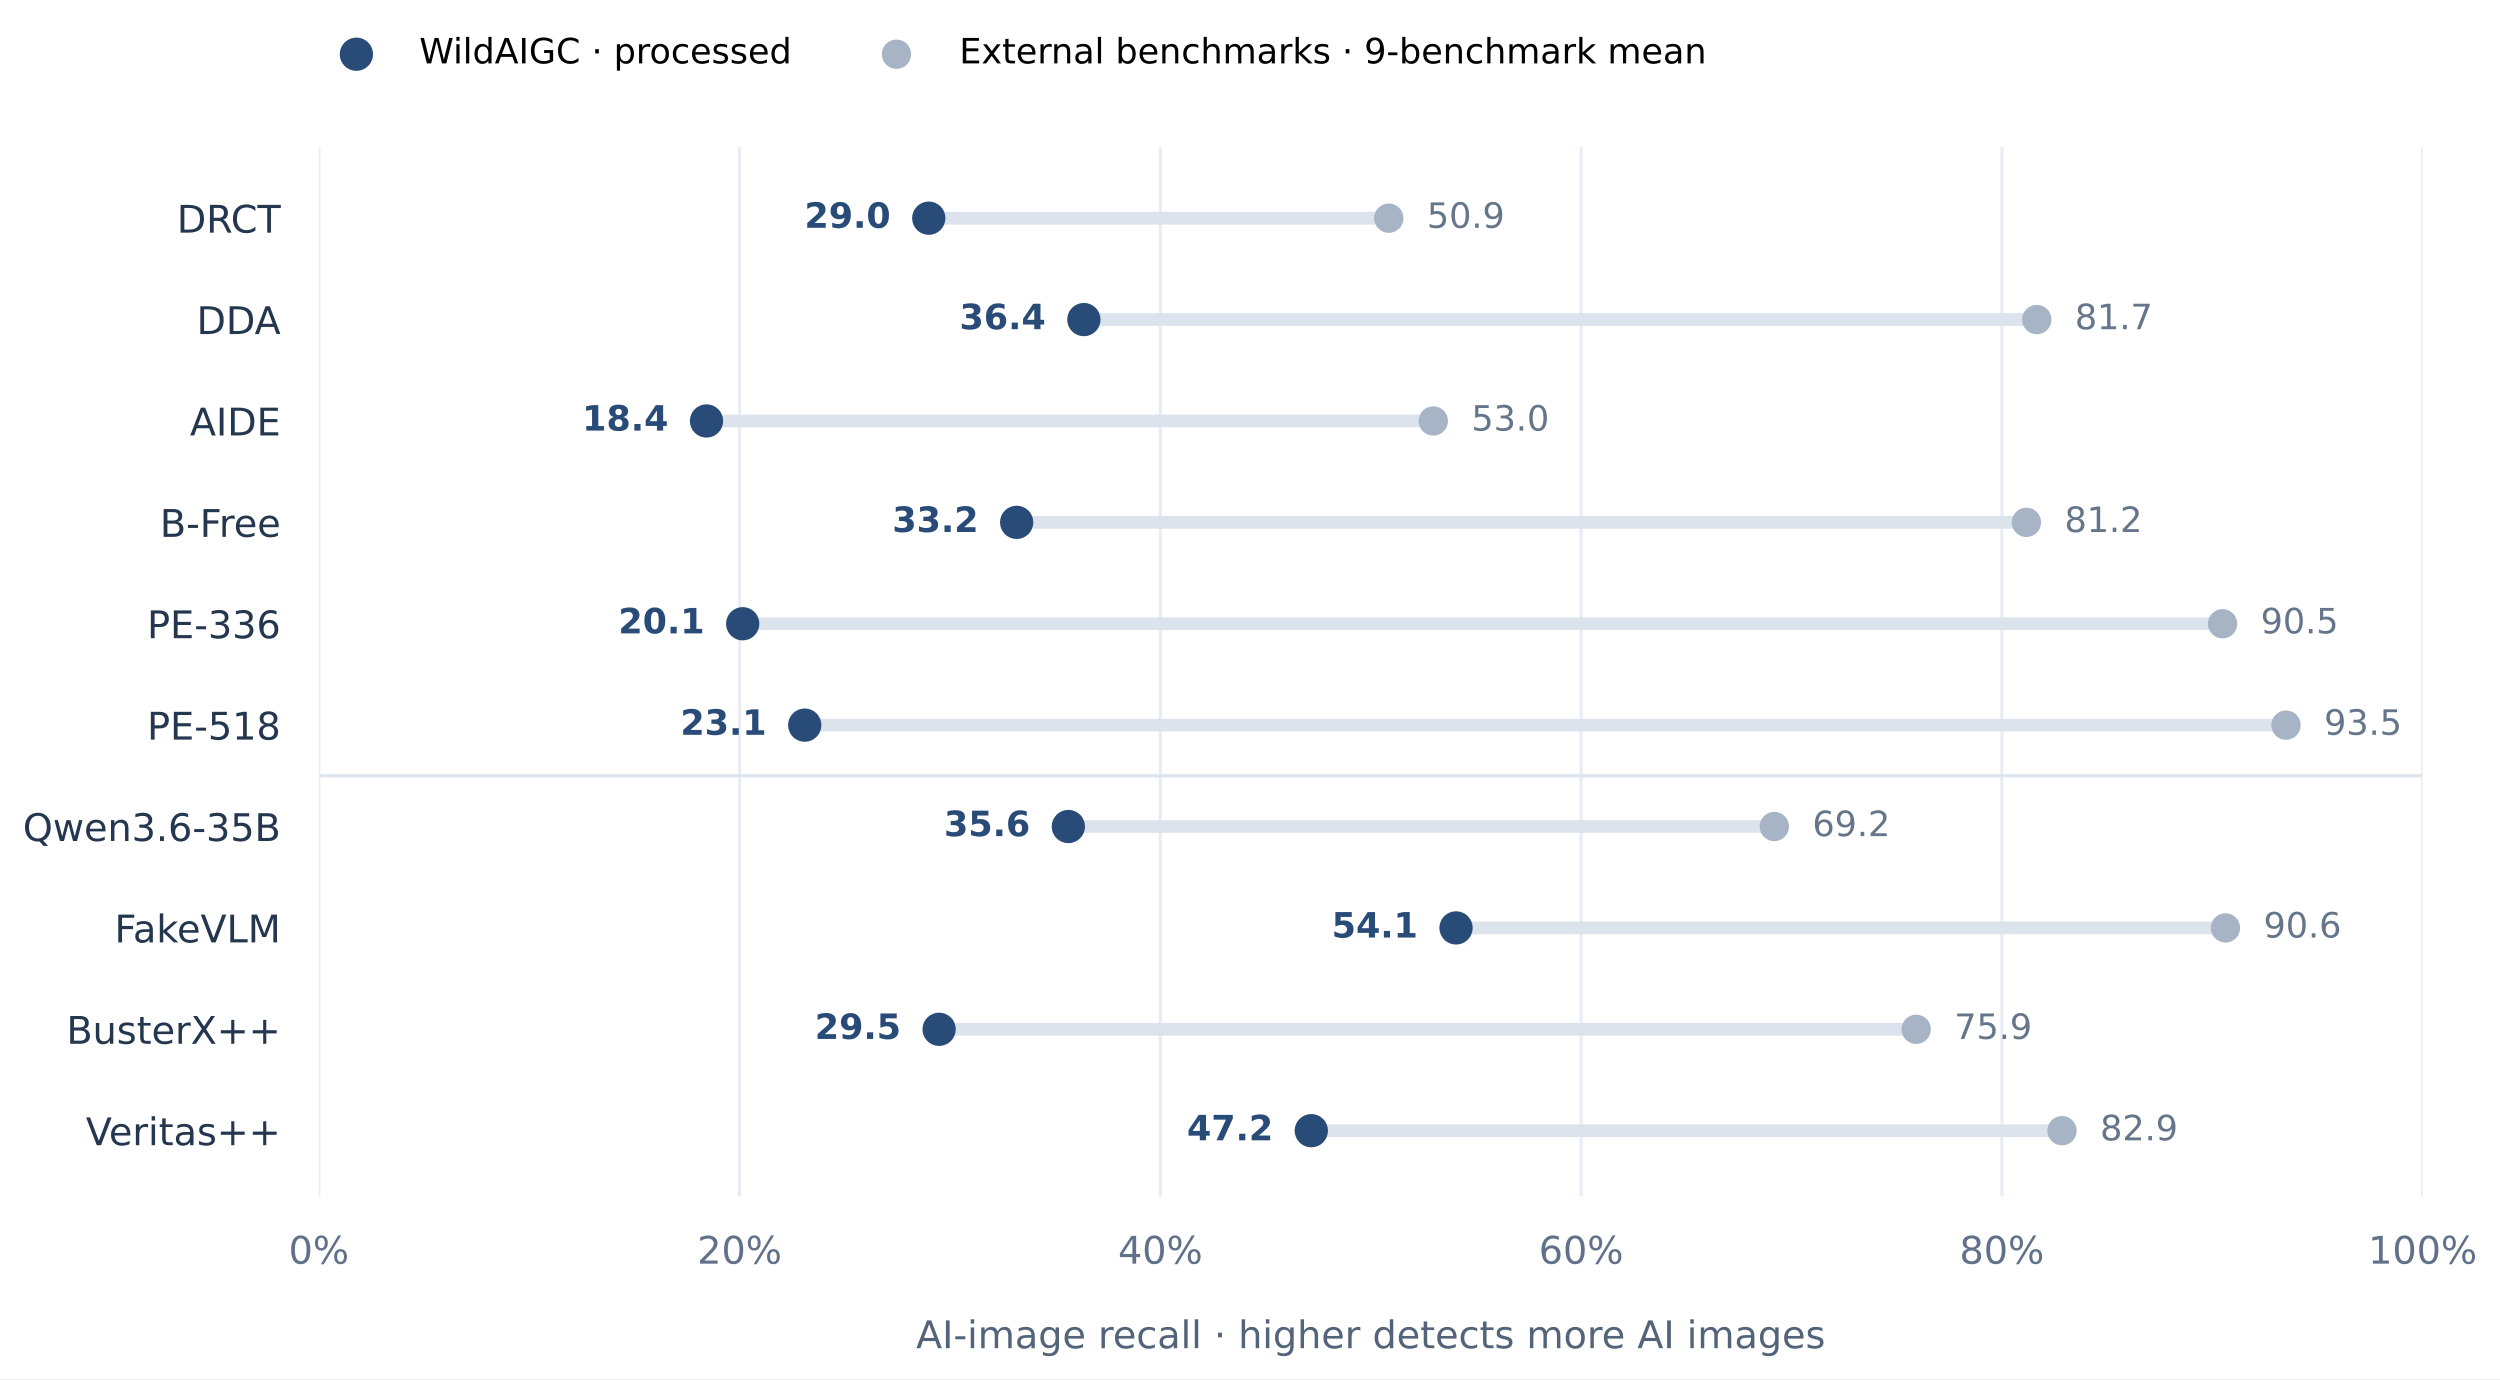
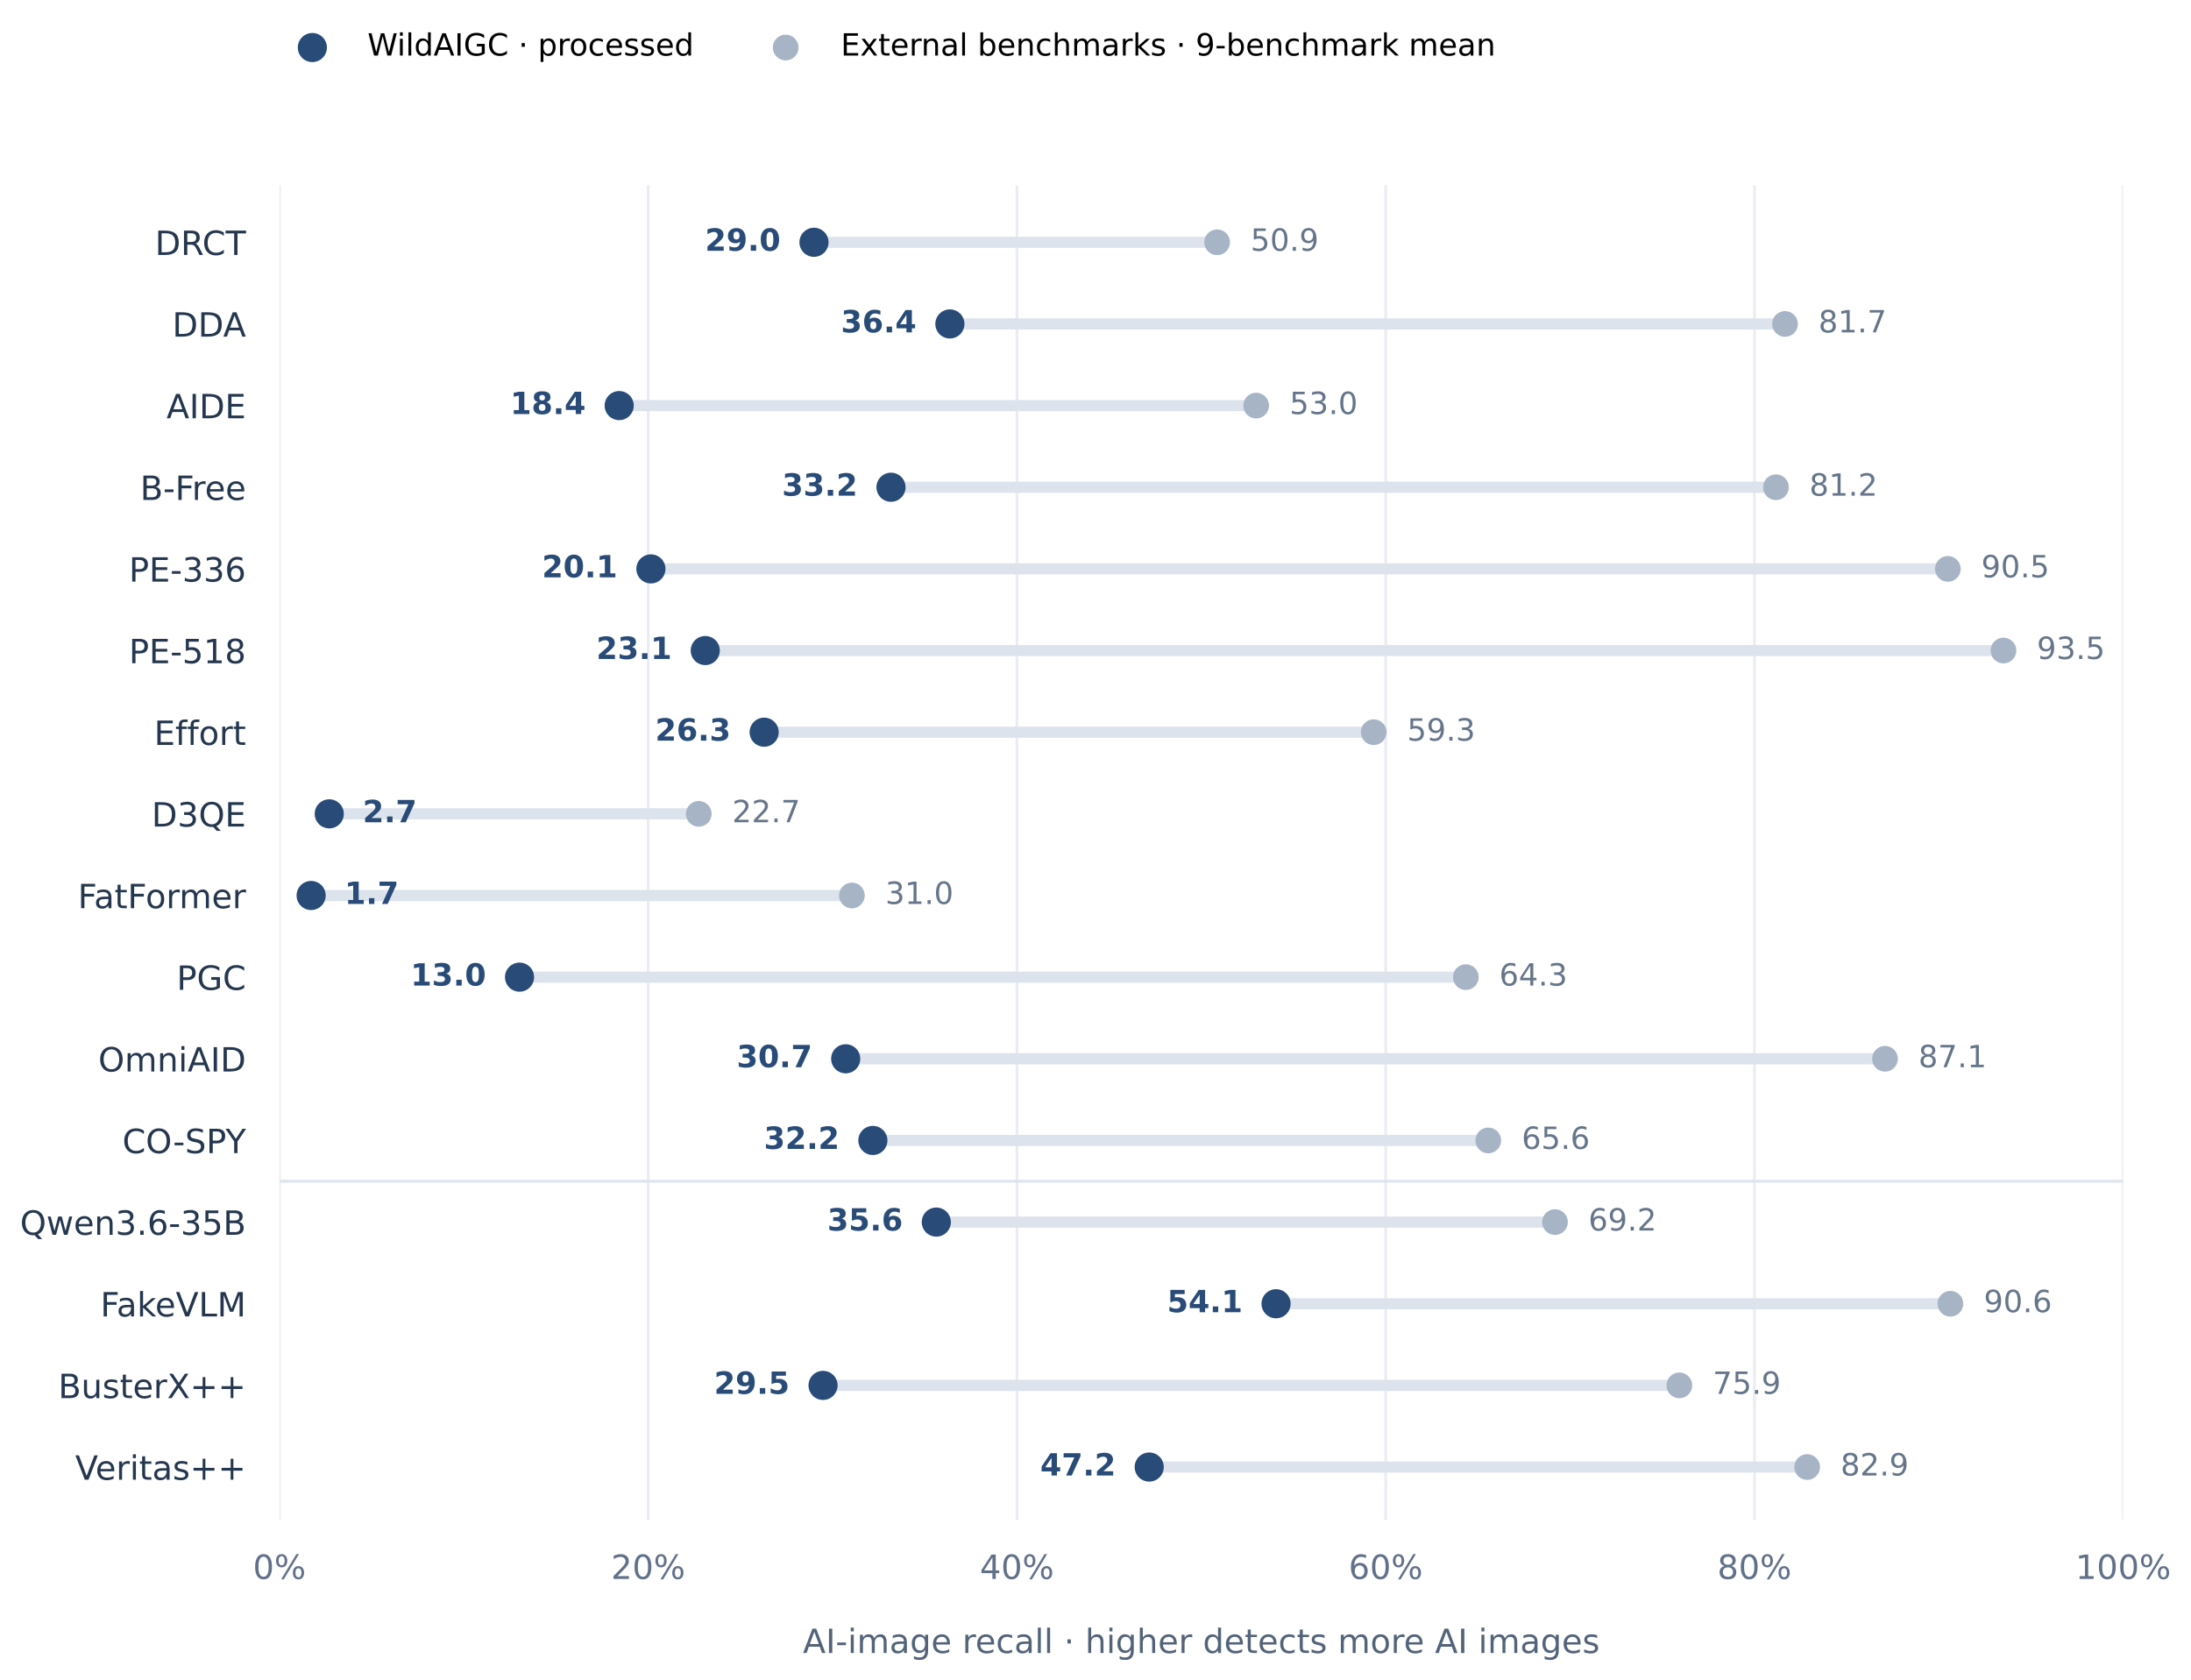
- <svg xmlns="http://www.w3.org/2000/svg" xmlns:xlink="http://www.w3.org/1999/xlink" width="786.974pt" height="434.103pt" viewBox="0 0 786.974 434.103" version="1.1">
+ <svg xmlns="http://www.w3.org/2000/svg" xmlns:xlink="http://www.w3.org/1999/xlink" width="786.974pt" height="603.447pt" viewBox="0 0 786.974 603.447" version="1.1">
  <defs>
    <style type="text/css">*{stroke-linejoin: round; stroke-linecap: butt}</style>
  </defs>
  <g id="figure_1">
    <g id="patch_1">
-       <path d="M 0 434.103  L 786.974 434.103  L 786.974 0  L 0 0  z " style="fill: #ffffff" />
+       <path d="M 0 603.447  L 786.974 603.447  L 786.974 0  L 0 0  z " style="fill: #ffffff" />
    </g>
    <g id="axes_1">
      <g id="patch_2">
-         <path d="M 100.365 376.676  L 762.621 376.676  L 762.621 46.34  L 100.365 46.34  z " style="fill: #ffffff" />
+         <path d="M 100.365 546.02  L 762.621 546.02  L 762.621 66.5  L 100.365 66.5  z " style="fill: #ffffff" />
      </g>
      <g id="matplotlib.axis_1">
        <g id="xtick_1">
          <g id="line2d_1">
-             <path d="M 100.365 376.676  L 100.365 46.34  " clip-path="url(#pe37e724b37)" style="fill: none; stroke: #e9edf3; stroke-linecap: square" />
+             <path d="M 100.365 546.02  L 100.365 66.5  " clip-path="url(#pebdacaa508)" style="fill: none; stroke: #e9edf3; stroke-linecap: square" />
          </g>
          <g id="line2d_2" />
          <g id="text_1">
-             <text style="fill: #61718a; font: 12px 'DejaVu Sans'; text-anchor: middle" x="100.365" y="397.794" transform="rotate(-0 100.365 397.7941)">0%</text>
+             <text style="fill: #61718a; font: 12px 'DejaVu Sans'; text-anchor: middle" x="100.365" y="567.138" transform="rotate(-0 100.365 567.1381)">0%</text>
          </g>
        </g>
        <g id="xtick_2">
          <g id="line2d_3">
-             <path d="M 232.816 376.676  L 232.816 46.34  " clip-path="url(#pe37e724b37)" style="fill: none; stroke: #e9edf3; stroke-linecap: square" />
+             <path d="M 232.816 546.02  L 232.816 66.5  " clip-path="url(#pebdacaa508)" style="fill: none; stroke: #e9edf3; stroke-linecap: square" />
          </g>
          <g id="line2d_4" />
          <g id="text_2">
-             <text style="fill: #61718a; font: 12px 'DejaVu Sans'; text-anchor: middle" x="232.816" y="397.794" transform="rotate(-0 232.8162 397.7941)">20%</text>
+             <text style="fill: #61718a; font: 12px 'DejaVu Sans'; text-anchor: middle" x="232.816" y="567.138" transform="rotate(-0 232.8162 567.1381)">20%</text>
          </g>
        </g>
        <g id="xtick_3">
          <g id="line2d_5">
-             <path d="M 365.267 376.676  L 365.267 46.34  " clip-path="url(#pe37e724b37)" style="fill: none; stroke: #e9edf3; stroke-linecap: square" />
+             <path d="M 365.267 546.02  L 365.267 66.5  " clip-path="url(#pebdacaa508)" style="fill: none; stroke: #e9edf3; stroke-linecap: square" />
          </g>
          <g id="line2d_6" />
          <g id="text_3">
-             <text style="fill: #61718a; font: 12px 'DejaVu Sans'; text-anchor: middle" x="365.267" y="397.794" transform="rotate(-0 365.2674 397.7941)">40%</text>
+             <text style="fill: #61718a; font: 12px 'DejaVu Sans'; text-anchor: middle" x="365.267" y="567.138" transform="rotate(-0 365.2674 567.1381)">40%</text>
          </g>
        </g>
        <g id="xtick_4">
          <g id="line2d_7">
-             <path d="M 497.719 376.676  L 497.719 46.34  " clip-path="url(#pe37e724b37)" style="fill: none; stroke: #e9edf3; stroke-linecap: square" />
+             <path d="M 497.719 546.02  L 497.719 66.5  " clip-path="url(#pebdacaa508)" style="fill: none; stroke: #e9edf3; stroke-linecap: square" />
          </g>
          <g id="line2d_8" />
          <g id="text_4">
-             <text style="fill: #61718a; font: 12px 'DejaVu Sans'; text-anchor: middle" x="497.719" y="397.794" transform="rotate(-0 497.7186 397.7941)">60%</text>
+             <text style="fill: #61718a; font: 12px 'DejaVu Sans'; text-anchor: middle" x="497.719" y="567.138" transform="rotate(-0 497.7186 567.1381)">60%</text>
          </g>
        </g>
        <g id="xtick_5">
          <g id="line2d_9">
-             <path d="M 630.17 376.676  L 630.17 46.34  " clip-path="url(#pe37e724b37)" style="fill: none; stroke: #e9edf3; stroke-linecap: square" />
+             <path d="M 630.17 546.02  L 630.17 66.5  " clip-path="url(#pebdacaa508)" style="fill: none; stroke: #e9edf3; stroke-linecap: square" />
          </g>
          <g id="line2d_10" />
          <g id="text_5">
-             <text style="fill: #61718a; font: 12px 'DejaVu Sans'; text-anchor: middle" x="630.17" y="397.794" transform="rotate(-0 630.1698 397.7941)">80%</text>
+             <text style="fill: #61718a; font: 12px 'DejaVu Sans'; text-anchor: middle" x="630.17" y="567.138" transform="rotate(-0 630.1698 567.1381)">80%</text>
          </g>
        </g>
        <g id="xtick_6">
          <g id="line2d_11">
-             <path d="M 762.621 376.676  L 762.621 46.34  " clip-path="url(#pe37e724b37)" style="fill: none; stroke: #e9edf3; stroke-linecap: square" />
+             <path d="M 762.621 546.02  L 762.621 66.5  " clip-path="url(#pebdacaa508)" style="fill: none; stroke: #e9edf3; stroke-linecap: square" />
          </g>
          <g id="line2d_12" />
          <g id="text_6">
-             <text style="fill: #61718a; font: 12px 'DejaVu Sans'; text-anchor: middle" x="762.621" y="397.794" transform="rotate(-0 762.621 397.7941)">100%</text>
+             <text style="fill: #61718a; font: 12px 'DejaVu Sans'; text-anchor: middle" x="762.621" y="567.138" transform="rotate(-0 762.621 567.1381)">100%</text>
          </g>
        </g>
        <g id="text_7">
-           <text style="fill: #53647a; font: 12px 'DejaVu Sans'; text-anchor: middle" x="431.493" y="424.408" transform="rotate(-0 431.493 424.4079)">AI-image recall · higher detects more AI images</text>
+           <text style="fill: #53647a; font: 12px 'DejaVu Sans'; text-anchor: middle" x="431.493" y="593.752" transform="rotate(-0 431.493 593.7519)">AI-image recall · higher detects more AI images</text>
        </g>
      </g>
      <g id="matplotlib.axis_2">
        <g id="ytick_1">
          <g id="line2d_13" />
          <g id="text_8">
-             <text style="fill: #24374f; font: 12px 'DejaVu Sans'; text-anchor: end" x="88.365" y="73.241" transform="rotate(-0 88.365 73.24063)">DRCT</text>
+             <text style="fill: #24374f; font: 12px 'DejaVu Sans'; text-anchor: end" x="88.365" y="91.589" transform="rotate(-0 88.365 91.58897)">DRCT</text>
          </g>
        </g>
        <g id="ytick_2">
          <g id="line2d_14" />
          <g id="text_9">
-             <text style="fill: #24374f; font: 12px 'DejaVu Sans'; text-anchor: end" x="88.365" y="105.157" transform="rotate(-0 88.365 105.1571)">DDA</text>
+             <text style="fill: #24374f; font: 12px 'DejaVu Sans'; text-anchor: end" x="88.365" y="120.917" transform="rotate(-0 88.365 120.9174)">DDA</text>
          </g>
        </g>
        <g id="ytick_3">
          <g id="line2d_15" />
          <g id="text_10">
-             <text style="fill: #24374f; font: 12px 'DejaVu Sans'; text-anchor: end" x="88.365" y="137.074" transform="rotate(-0 88.365 137.0737)">AIDE</text>
+             <text style="fill: #24374f; font: 12px 'DejaVu Sans'; text-anchor: end" x="88.365" y="150.246" transform="rotate(-0 88.365 150.2459)">AIDE</text>
          </g>
        </g>
        <g id="ytick_4">
          <g id="line2d_16" />
          <g id="text_11">
-             <text style="fill: #24374f; font: 12px 'DejaVu Sans'; text-anchor: end" x="88.365" y="168.99" transform="rotate(-0 88.365 168.9902)">B-Free</text>
+             <text style="fill: #24374f; font: 12px 'DejaVu Sans'; text-anchor: end" x="88.365" y="179.574" transform="rotate(-0 88.365 179.5743)">B-Free</text>
          </g>
        </g>
        <g id="ytick_5">
          <g id="line2d_17" />
          <g id="text_12">
-             <text style="fill: #24374f; font: 12px 'DejaVu Sans'; text-anchor: end" x="88.365" y="200.907" transform="rotate(-0 88.365 200.9067)">PE-336</text>
+             <text style="fill: #24374f; font: 12px 'DejaVu Sans'; text-anchor: end" x="88.365" y="208.903" transform="rotate(-0 88.365 208.9027)">PE-336</text>
          </g>
        </g>
        <g id="ytick_6">
          <g id="line2d_18" />
          <g id="text_13">
-             <text style="fill: #24374f; font: 12px 'DejaVu Sans'; text-anchor: end" x="88.365" y="232.823" transform="rotate(-0 88.365 232.8232)">PE-518</text>
+             <text style="fill: #24374f; font: 12px 'DejaVu Sans'; text-anchor: end" x="88.365" y="238.231" transform="rotate(-0 88.365 238.2312)">PE-518</text>
          </g>
        </g>
        <g id="ytick_7">
          <g id="line2d_19" />
          <g id="text_14">
-             <text style="fill: #24374f; font: 12px 'DejaVu Sans'; text-anchor: end" x="88.365" y="264.74" transform="rotate(-0 88.365 264.7398)">Qwen3.6-35B</text>
+             <text style="fill: #24374f; font: 12px 'DejaVu Sans'; text-anchor: end" x="88.365" y="267.56" transform="rotate(-0 88.365 267.5596)">Effort</text>
          </g>
        </g>
        <g id="ytick_8">
          <g id="line2d_20" />
          <g id="text_15">
-             <text style="fill: #24374f; font: 12px 'DejaVu Sans'; text-anchor: end" x="88.365" y="296.656" transform="rotate(-0 88.365 296.6563)">FakeVLM</text>
+             <text style="fill: #24374f; font: 12px 'DejaVu Sans'; text-anchor: end" x="88.365" y="296.888" transform="rotate(-0 88.365 296.8881)">D3QE</text>
          </g>
        </g>
        <g id="ytick_9">
          <g id="line2d_21" />
          <g id="text_16">
-             <text style="fill: #24374f; font: 12px 'DejaVu Sans'; text-anchor: end" x="88.365" y="328.573" transform="rotate(-0 88.365 328.5728)">BusterX++</text>
+             <text style="fill: #24374f; font: 12px 'DejaVu Sans'; text-anchor: end" x="88.365" y="326.216" transform="rotate(-0 88.365 326.2165)">FatFormer</text>
          </g>
        </g>
        <g id="ytick_10">
          <g id="line2d_22" />
          <g id="text_17">
-             <text style="fill: #24374f; font: 12px 'DejaVu Sans'; text-anchor: end" x="88.365" y="360.489" transform="rotate(-0 88.365 360.4893)">Veritas++</text>
-           </g>
-         </g>
-       </g>
-       <g id="line2d_23">
-         <path d="M 292.37 68.682  L 437.174 68.682  " clip-path="url(#pe37e724b37)" style="fill: none; stroke: #dce3ed; stroke-width: 4; stroke-linecap: square" />
-       </g>
-       <g id="line2d_24">
-         <path d="M 341.185 100.598  L 641.156 100.598  " clip-path="url(#pe37e724b37)" style="fill: none; stroke: #dce3ed; stroke-width: 4; stroke-linecap: square" />
-       </g>
-       <g id="line2d_25">
-         <path d="M 222.402 132.515  L 451.184 132.515  " clip-path="url(#pe37e724b37)" style="fill: none; stroke: #dce3ed; stroke-width: 4; stroke-linecap: square" />
-       </g>
-       <g id="line2d_26">
-         <path d="M 320.032 164.431  L 637.896 164.431  " clip-path="url(#pe37e724b37)" style="fill: none; stroke: #dce3ed; stroke-width: 4; stroke-linecap: square" />
-       </g>
-       <g id="line2d_27">
-         <path d="M 233.792 196.348  L 699.64 196.348  " clip-path="url(#pe37e724b37)" style="fill: none; stroke: #dce3ed; stroke-width: 4; stroke-linecap: square" />
-       </g>
-       <g id="line2d_28">
-         <path d="M 253.318 228.264  L 719.611 228.264  " clip-path="url(#pe37e724b37)" style="fill: none; stroke: #dce3ed; stroke-width: 4; stroke-linecap: square" />
+             <text style="fill: #24374f; font: 12px 'DejaVu Sans'; text-anchor: end" x="88.365" y="355.545" transform="rotate(-0 88.365 355.5449)">PGC</text>
+           </g>
+         </g>
+         <g id="ytick_11">
+           <g id="line2d_23" />
+           <g id="text_18">
+             <text style="fill: #24374f; font: 12px 'DejaVu Sans'; text-anchor: end" x="88.365" y="384.873" transform="rotate(-0 88.365 384.8734)">OmniAID</text>
+           </g>
+         </g>
+         <g id="ytick_12">
+           <g id="line2d_24" />
+           <g id="text_19">
+             <text style="fill: #24374f; font: 12px 'DejaVu Sans'; text-anchor: end" x="88.365" y="414.202" transform="rotate(-0 88.365 414.2018)">CO-SPY</text>
+           </g>
+         </g>
+         <g id="ytick_13">
+           <g id="line2d_25" />
+           <g id="text_20">
+             <text style="fill: #24374f; font: 12px 'DejaVu Sans'; text-anchor: end" x="88.365" y="443.53" transform="rotate(-0 88.365 443.5303)">Qwen3.6-35B</text>
+           </g>
+         </g>
+         <g id="ytick_14">
+           <g id="line2d_26" />
+           <g id="text_21">
+             <text style="fill: #24374f; font: 12px 'DejaVu Sans'; text-anchor: end" x="88.365" y="472.859" transform="rotate(-0 88.365 472.8587)">FakeVLM</text>
+           </g>
+         </g>
+         <g id="ytick_15">
+           <g id="line2d_27" />
+           <g id="text_22">
+             <text style="fill: #24374f; font: 12px 'DejaVu Sans'; text-anchor: end" x="88.365" y="502.187" transform="rotate(-0 88.365 502.1871)">BusterX++</text>
+           </g>
+         </g>
+         <g id="ytick_16">
+           <g id="line2d_28" />
+           <g id="text_23">
+             <text style="fill: #24374f; font: 12px 'DejaVu Sans'; text-anchor: end" x="88.365" y="531.516" transform="rotate(-0 88.365 531.5156)">Veritas++</text>
+           </g>
+         </g>
      </g>
      <g id="line2d_29">
-         <path d="M 336.304 260.181  L 558.536 260.181  " clip-path="url(#pe37e724b37)" style="fill: none; stroke: #dce3ed; stroke-width: 4; stroke-linecap: square" />
+         <path d="M 292.37 87.03  L 437.174 87.03  " clip-path="url(#pebdacaa508)" style="fill: none; stroke: #dce3ed; stroke-width: 4; stroke-linecap: square" />
      </g>
      <g id="line2d_30">
-         <path d="M 458.341 292.097  L 700.55 292.097  " clip-path="url(#pe37e724b37)" style="fill: none; stroke: #dce3ed; stroke-width: 4; stroke-linecap: square" />
+         <path d="M 341.185 116.358  L 641.156 116.358  " clip-path="url(#pebdacaa508)" style="fill: none; stroke: #dce3ed; stroke-width: 4; stroke-linecap: square" />
      </g>
      <g id="line2d_31">
-         <path d="M 295.625 324.014  L 603.196 324.014  " clip-path="url(#pe37e724b37)" style="fill: none; stroke: #dce3ed; stroke-width: 4; stroke-linecap: square" />
+         <path d="M 222.402 145.687  L 451.184 145.687  " clip-path="url(#pebdacaa508)" style="fill: none; stroke: #dce3ed; stroke-width: 4; stroke-linecap: square" />
      </g>
      <g id="line2d_32">
-         <path d="M 412.781 355.93  L 649.103 355.93  " clip-path="url(#pe37e724b37)" style="fill: none; stroke: #dce3ed; stroke-width: 4; stroke-linecap: square" />
+         <path d="M 320.032 175.015  L 637.896 175.015  " clip-path="url(#pebdacaa508)" style="fill: none; stroke: #dce3ed; stroke-width: 4; stroke-linecap: square" />
      </g>
      <g id="line2d_33">
-         <path d="M 100.365 244.222  L 762.621 244.222  " clip-path="url(#pe37e724b37)" style="fill: none; stroke: #dde4ee; stroke-linecap: square" />
-       </g>
-       <g id="text_18">
-         <text style="fill: #294b78; font: 700 11px 'DejaVu Sans'; text-anchor: end" x="280.37" y="71.717" transform="rotate(-0 280.3704 71.71688)">29.0</text>
-       </g>
-       <g id="text_19">
-         <text style="fill: #65758a; font: 11px 'DejaVu Sans'; text-anchor: start" x="449.174" y="71.717" transform="rotate(-0 449.1737 71.71688)">50.9</text>
-       </g>
-       <g id="text_20">
-         <text style="fill: #294b78; font: 700 11px 'DejaVu Sans'; text-anchor: end" x="329.185" y="103.633" transform="rotate(-0 329.1854 103.6334)">36.4</text>
-       </g>
-       <g id="text_21">
-         <text style="fill: #65758a; font: 11px 'DejaVu Sans'; text-anchor: start" x="653.156" y="103.633" transform="rotate(-0 653.1559 103.6334)">81.7</text>
-       </g>
-       <g id="text_22">
-         <text style="fill: #294b78; font: 700 11px 'DejaVu Sans'; text-anchor: end" x="210.402" y="135.55" transform="rotate(-0 210.4023 135.5499)">18.4</text>
-       </g>
-       <g id="text_23">
-         <text style="fill: #65758a; font: 11px 'DejaVu Sans'; text-anchor: start" x="463.184" y="135.55" transform="rotate(-0 463.1841 135.5499)">53.0</text>
+         <path d="M 233.792 204.344  L 699.64 204.344  " clip-path="url(#pebdacaa508)" style="fill: none; stroke: #dce3ed; stroke-width: 4; stroke-linecap: square" />
+       </g>
+       <g id="line2d_34">
+         <path d="M 253.318 233.672  L 719.611 233.672  " clip-path="url(#pebdacaa508)" style="fill: none; stroke: #dce3ed; stroke-width: 4; stroke-linecap: square" />
+       </g>
+       <g id="line2d_35">
+         <path d="M 274.472 263.001  L 493.411 263.001  " clip-path="url(#pebdacaa508)" style="fill: none; stroke: #dce3ed; stroke-width: 4; stroke-linecap: square" />
+       </g>
+       <g id="line2d_36">
+         <path d="M 118.264 292.329  L 250.981 292.329  " clip-path="url(#pebdacaa508)" style="fill: none; stroke: #dce3ed; stroke-width: 4; stroke-linecap: square" />
+       </g>
+       <g id="line2d_37">
+         <path d="M 111.755 321.657  L 305.986 321.657  " clip-path="url(#pebdacaa508)" style="fill: none; stroke: #dce3ed; stroke-width: 4; stroke-linecap: square" />
+       </g>
+       <g id="line2d_38">
+         <path d="M 186.605 350.986  L 526.502 350.986  " clip-path="url(#pebdacaa508)" style="fill: none; stroke: #dce3ed; stroke-width: 4; stroke-linecap: square" />
+       </g>
+       <g id="line2d_39">
+         <path d="M 303.761 380.314  L 677.066 380.314  " clip-path="url(#pebdacaa508)" style="fill: none; stroke: #dce3ed; stroke-width: 4; stroke-linecap: square" />
+       </g>
+       <g id="line2d_40">
+         <path d="M 313.524 409.643  L 534.563 409.643  " clip-path="url(#pebdacaa508)" style="fill: none; stroke: #dce3ed; stroke-width: 4; stroke-linecap: square" />
+       </g>
+       <g id="line2d_41">
+         <path d="M 336.304 438.971  L 558.536 438.971  " clip-path="url(#pebdacaa508)" style="fill: none; stroke: #dce3ed; stroke-width: 4; stroke-linecap: square" />
+       </g>
+       <g id="line2d_42">
+         <path d="M 458.341 468.3  L 700.55 468.3  " clip-path="url(#pebdacaa508)" style="fill: none; stroke: #dce3ed; stroke-width: 4; stroke-linecap: square" />
+       </g>
+       <g id="line2d_43">
+         <path d="M 295.625 497.628  L 603.196 497.628  " clip-path="url(#pebdacaa508)" style="fill: none; stroke: #dce3ed; stroke-width: 4; stroke-linecap: square" />
+       </g>
+       <g id="line2d_44">
+         <path d="M 412.781 526.957  L 649.103 526.957  " clip-path="url(#pebdacaa508)" style="fill: none; stroke: #dce3ed; stroke-width: 4; stroke-linecap: square" />
+       </g>
+       <g id="line2d_45">
+         <path d="M 100.365 424.307  L 762.621 424.307  " clip-path="url(#pebdacaa508)" style="fill: none; stroke: #dde4ee; stroke-linecap: square" />
      </g>
      <g id="text_24">
-         <text style="fill: #294b78; font: 700 11px 'DejaVu Sans'; text-anchor: end" x="308.032" y="167.466" transform="rotate(-0 308.0322 167.4664)">33.2</text>
+         <text style="fill: #294b78; font: 700 11px 'DejaVu Sans'; text-anchor: end" x="280.37" y="90.065" transform="rotate(-0 280.3704 90.06522)">29.0</text>
      </g>
      <g id="text_25">
-         <text style="fill: #65758a; font: 11px 'DejaVu Sans'; text-anchor: start" x="649.896" y="167.466" transform="rotate(-0 649.8961 167.4664)">81.2</text>
+         <text style="fill: #65758a; font: 11px 'DejaVu Sans'; text-anchor: start" x="449.174" y="90.065" transform="rotate(-0 449.1737 90.06522)">50.9</text>
      </g>
      <g id="text_26">
-         <text style="fill: #294b78; font: 700 11px 'DejaVu Sans'; text-anchor: end" x="221.792" y="199.383" transform="rotate(-0 221.7925 199.383)">20.1</text>
+         <text style="fill: #294b78; font: 700 11px 'DejaVu Sans'; text-anchor: end" x="329.185" y="119.394" transform="rotate(-0 329.1854 119.3937)">36.4</text>
      </g>
      <g id="text_27">
-         <text style="fill: #65758a; font: 11px 'DejaVu Sans'; text-anchor: start" x="711.64" y="199.383" transform="rotate(-0 711.6405 199.383)">90.5</text>
+         <text style="fill: #65758a; font: 11px 'DejaVu Sans'; text-anchor: start" x="653.156" y="119.394" transform="rotate(-0 653.1559 119.3937)">81.7</text>
      </g>
      <g id="text_28">
-         <text style="fill: #294b78; font: 700 11px 'DejaVu Sans'; text-anchor: end" x="241.318" y="231.299" transform="rotate(-0 241.3185 231.2995)">23.1</text>
+         <text style="fill: #294b78; font: 700 11px 'DejaVu Sans'; text-anchor: end" x="210.402" y="148.722" transform="rotate(-0 210.4023 148.7221)">18.4</text>
      </g>
      <g id="text_29">
-         <text style="fill: #65758a; font: 11px 'DejaVu Sans'; text-anchor: start" x="731.611" y="231.299" transform="rotate(-0 731.6112 231.2995)">93.5</text>
+         <text style="fill: #65758a; font: 11px 'DejaVu Sans'; text-anchor: start" x="463.184" y="148.722" transform="rotate(-0 463.1841 148.7221)">53.0</text>
      </g>
      <g id="text_30">
-         <text style="fill: #294b78; font: 700 11px 'DejaVu Sans'; text-anchor: end" x="324.304" y="263.216" transform="rotate(-0 324.3039 263.216)">35.6</text>
+         <text style="fill: #294b78; font: 700 11px 'DejaVu Sans'; text-anchor: end" x="308.032" y="178.051" transform="rotate(-0 308.0322 178.0505)">33.2</text>
      </g>
      <g id="text_31">
-         <text style="fill: #65758a; font: 11px 'DejaVu Sans'; text-anchor: start" x="570.536" y="263.216" transform="rotate(-0 570.5358 263.216)">69.2</text>
+         <text style="fill: #65758a; font: 11px 'DejaVu Sans'; text-anchor: start" x="649.896" y="178.051" transform="rotate(-0 649.8961 178.0505)">81.2</text>
      </g>
      <g id="text_32">
-         <text style="fill: #294b78; font: 700 11px 'DejaVu Sans'; text-anchor: end" x="446.341" y="295.133" transform="rotate(-0 446.3412 295.1325)">54.1</text>
+         <text style="fill: #294b78; font: 700 11px 'DejaVu Sans'; text-anchor: end" x="221.792" y="207.379" transform="rotate(-0 221.7925 207.379)">20.1</text>
      </g>
      <g id="text_33">
-         <text style="fill: #65758a; font: 11px 'DejaVu Sans'; text-anchor: start" x="712.55" y="295.133" transform="rotate(-0 712.5504 295.1325)">90.6</text>
+         <text style="fill: #65758a; font: 11px 'DejaVu Sans'; text-anchor: start" x="711.64" y="207.379" transform="rotate(-0 711.6405 207.379)">90.5</text>
      </g>
      <g id="text_34">
-         <text style="fill: #294b78; font: 700 11px 'DejaVu Sans'; text-anchor: end" x="283.625" y="327.049" transform="rotate(-0 283.6248 327.0491)">29.5</text>
+         <text style="fill: #294b78; font: 700 11px 'DejaVu Sans'; text-anchor: end" x="241.318" y="236.707" transform="rotate(-0 241.3185 236.7074)">23.1</text>
      </g>
      <g id="text_35">
-         <text style="fill: #65758a; font: 11px 'DejaVu Sans'; text-anchor: start" x="615.196" y="327.049" transform="rotate(-0 615.1964 327.0491)">75.9</text>
+         <text style="fill: #65758a; font: 11px 'DejaVu Sans'; text-anchor: start" x="731.611" y="236.707" transform="rotate(-0 731.6112 236.7074)">93.5</text>
      </g>
      <g id="text_36">
-         <text style="fill: #294b78; font: 700 11px 'DejaVu Sans'; text-anchor: end" x="400.781" y="358.966" transform="rotate(-0 400.7806 358.9656)">47.2</text>
+         <text style="fill: #294b78; font: 700 11px 'DejaVu Sans'; text-anchor: end" x="262.472" y="266.036" transform="rotate(-0 262.4716 266.0359)">26.3</text>
      </g>
      <g id="text_37">
-         <text style="fill: #65758a; font: 11px 'DejaVu Sans'; text-anchor: start" x="661.103" y="358.966" transform="rotate(-0 661.103 358.9656)">82.9</text>
+         <text style="fill: #65758a; font: 11px 'DejaVu Sans'; text-anchor: start" x="505.411" y="266.036" transform="rotate(-0 505.4113 266.0359)">59.3</text>
+       </g>
+       <g id="text_38">
+         <text style="fill: #294b78; font: 700 11px 'DejaVu Sans'; text-anchor: start" x="130.264" y="295.364" transform="rotate(-0 130.2638 295.3643)">2.7</text>
+       </g>
+       <g id="text_39">
+         <text style="fill: #65758a; font: 11px 'DejaVu Sans'; text-anchor: start" x="262.981" y="295.364" transform="rotate(-0 262.9807 295.3643)">22.7</text>
+       </g>
+       <g id="text_40">
+         <text style="fill: #294b78; font: 700 11px 'DejaVu Sans'; text-anchor: start" x="123.755" y="324.693" transform="rotate(-0 123.7552 324.6927)">1.7</text>
+       </g>
+       <g id="text_41">
+         <text style="fill: #65758a; font: 11px 'DejaVu Sans'; text-anchor: start" x="317.986" y="324.693" transform="rotate(-0 317.9864 324.6927)">31.0</text>
+       </g>
+       <g id="text_42">
+         <text style="fill: #294b78; font: 700 11px 'DejaVu Sans'; text-anchor: end" x="174.605" y="354.021" transform="rotate(-0 174.6047 354.0212)">13.0</text>
+       </g>
+       <g id="text_43">
+         <text style="fill: #65758a; font: 11px 'DejaVu Sans'; text-anchor: start" x="538.502" y="354.021" transform="rotate(-0 538.5024 354.0212)">64.3</text>
+       </g>
+       <g id="text_44">
+         <text style="fill: #294b78; font: 700 11px 'DejaVu Sans'; text-anchor: end" x="291.761" y="383.35" transform="rotate(-0 291.7606 383.3496)">30.7</text>
+       </g>
+       <g id="text_45">
+         <text style="fill: #65758a; font: 11px 'DejaVu Sans'; text-anchor: start" x="689.066" y="383.35" transform="rotate(-0 689.0657 383.3496)">87.1</text>
+       </g>
+       <g id="text_46">
+         <text style="fill: #294b78; font: 700 11px 'DejaVu Sans'; text-anchor: end" x="301.524" y="412.678" transform="rotate(-0 301.5236 412.6781)">32.2</text>
+       </g>
+       <g id="text_47">
+         <text style="fill: #65758a; font: 11px 'DejaVu Sans'; text-anchor: start" x="546.563" y="412.678" transform="rotate(-0 546.5632 412.6781)">65.6</text>
+       </g>
+       <g id="text_48">
+         <text style="fill: #294b78; font: 700 11px 'DejaVu Sans'; text-anchor: end" x="324.304" y="442.007" transform="rotate(-0 324.3039 442.0065)">35.6</text>
+       </g>
+       <g id="text_49">
+         <text style="fill: #65758a; font: 11px 'DejaVu Sans'; text-anchor: start" x="570.536" y="442.007" transform="rotate(-0 570.5358 442.0065)">69.2</text>
+       </g>
+       <g id="text_50">
+         <text style="fill: #294b78; font: 700 11px 'DejaVu Sans'; text-anchor: end" x="446.341" y="471.335" transform="rotate(-0 446.3412 471.3349)">54.1</text>
+       </g>
+       <g id="text_51">
+         <text style="fill: #65758a; font: 11px 'DejaVu Sans'; text-anchor: start" x="712.55" y="471.335" transform="rotate(-0 712.5504 471.3349)">90.6</text>
+       </g>
+       <g id="text_52">
+         <text style="fill: #294b78; font: 700 11px 'DejaVu Sans'; text-anchor: end" x="283.625" y="500.663" transform="rotate(-0 283.6248 500.6634)">29.5</text>
+       </g>
+       <g id="text_53">
+         <text style="fill: #65758a; font: 11px 'DejaVu Sans'; text-anchor: start" x="615.196" y="500.663" transform="rotate(-0 615.1964 500.6634)">75.9</text>
+       </g>
+       <g id="text_54">
+         <text style="fill: #294b78; font: 700 11px 'DejaVu Sans'; text-anchor: end" x="400.781" y="529.992" transform="rotate(-0 400.7806 529.9918)">47.2</text>
+       </g>
+       <g id="text_55">
+         <text style="fill: #65758a; font: 11px 'DejaVu Sans'; text-anchor: start" x="661.103" y="529.992" transform="rotate(-0 661.103 529.9918)">82.9</text>
      </g>
      <g id="PathCollection_1">
        <defs>
-           <path id="mb40c19b055" d="M 0 4.123  C 1.093 4.123 2.142 3.689 2.915 2.915  C 3.689 2.142 4.123 1.093 4.123 0  C 4.123 -1.093 3.689 -2.142 2.915 -2.915  C 2.142 -3.689 1.093 -4.123 0 -4.123  C -1.093 -4.123 -2.142 -3.689 -2.915 -2.915  C -3.689 -2.142 -4.123 -1.093 -4.123 0  C -4.123 1.093 -3.689 2.142 -2.915 2.915  C -2.142 3.689 -1.093 4.123 0 4.123  z " style="stroke: #a7b4c6" />
+           <path id="md31c7de625" d="M 0 4.123  C 1.093 4.123 2.142 3.689 2.915 2.915  C 3.689 2.142 4.123 1.093 4.123 0  C 4.123 -1.093 3.689 -2.142 2.915 -2.915  C 2.142 -3.689 1.093 -4.123 0 -4.123  C -1.093 -4.123 -2.142 -3.689 -2.915 -2.915  C -3.689 -2.142 -4.123 -1.093 -4.123 0  C -4.123 1.093 -3.689 2.142 -2.915 2.915  C -2.142 3.689 -1.093 4.123 0 4.123  z " style="stroke: #a7b4c6" />
        </defs>
-         <g clip-path="url(#pe37e724b37)">
-           <use xlink:href="#mb40c19b055" x="437.174" y="68.682" style="fill: #a7b4c6; stroke: #a7b4c6" />
-           <use xlink:href="#mb40c19b055" x="641.156" y="100.598" style="fill: #a7b4c6; stroke: #a7b4c6" />
-           <use xlink:href="#mb40c19b055" x="451.184" y="132.515" style="fill: #a7b4c6; stroke: #a7b4c6" />
-           <use xlink:href="#mb40c19b055" x="637.896" y="164.431" style="fill: #a7b4c6; stroke: #a7b4c6" />
-           <use xlink:href="#mb40c19b055" x="699.64" y="196.348" style="fill: #a7b4c6; stroke: #a7b4c6" />
-           <use xlink:href="#mb40c19b055" x="719.611" y="228.264" style="fill: #a7b4c6; stroke: #a7b4c6" />
-           <use xlink:href="#mb40c19b055" x="558.536" y="260.181" style="fill: #a7b4c6; stroke: #a7b4c6" />
-           <use xlink:href="#mb40c19b055" x="700.55" y="292.097" style="fill: #a7b4c6; stroke: #a7b4c6" />
-           <use xlink:href="#mb40c19b055" x="603.196" y="324.014" style="fill: #a7b4c6; stroke: #a7b4c6" />
-           <use xlink:href="#mb40c19b055" x="649.103" y="355.93" style="fill: #a7b4c6; stroke: #a7b4c6" />
+         <g clip-path="url(#pebdacaa508)">
+           <use xlink:href="#md31c7de625" x="437.174" y="87.03" style="fill: #a7b4c6; stroke: #a7b4c6" />
+           <use xlink:href="#md31c7de625" x="641.156" y="116.358" style="fill: #a7b4c6; stroke: #a7b4c6" />
+           <use xlink:href="#md31c7de625" x="451.184" y="145.687" style="fill: #a7b4c6; stroke: #a7b4c6" />
+           <use xlink:href="#md31c7de625" x="637.896" y="175.015" style="fill: #a7b4c6; stroke: #a7b4c6" />
+           <use xlink:href="#md31c7de625" x="699.64" y="204.344" style="fill: #a7b4c6; stroke: #a7b4c6" />
+           <use xlink:href="#md31c7de625" x="719.611" y="233.672" style="fill: #a7b4c6; stroke: #a7b4c6" />
+           <use xlink:href="#md31c7de625" x="493.411" y="263.001" style="fill: #a7b4c6; stroke: #a7b4c6" />
+           <use xlink:href="#md31c7de625" x="250.981" y="292.329" style="fill: #a7b4c6; stroke: #a7b4c6" />
+           <use xlink:href="#md31c7de625" x="305.986" y="321.657" style="fill: #a7b4c6; stroke: #a7b4c6" />
+           <use xlink:href="#md31c7de625" x="526.502" y="350.986" style="fill: #a7b4c6; stroke: #a7b4c6" />
+           <use xlink:href="#md31c7de625" x="677.066" y="380.314" style="fill: #a7b4c6; stroke: #a7b4c6" />
+           <use xlink:href="#md31c7de625" x="534.563" y="409.643" style="fill: #a7b4c6; stroke: #a7b4c6" />
+           <use xlink:href="#md31c7de625" x="558.536" y="438.971" style="fill: #a7b4c6; stroke: #a7b4c6" />
+           <use xlink:href="#md31c7de625" x="700.55" y="468.3" style="fill: #a7b4c6; stroke: #a7b4c6" />
+           <use xlink:href="#md31c7de625" x="603.196" y="497.628" style="fill: #a7b4c6; stroke: #a7b4c6" />
+           <use xlink:href="#md31c7de625" x="649.103" y="526.957" style="fill: #a7b4c6; stroke: #a7b4c6" />
        </g>
      </g>
      <g id="PathCollection_2">
        <defs>
-           <path id="m0ee88a0d6f" d="M 0 4.743  C 1.258 4.743 2.465 4.244 3.354 3.354  C 4.244 2.465 4.743 1.258 4.743 0  C 4.743 -1.258 4.244 -2.465 3.354 -3.354  C 2.465 -4.244 1.258 -4.743 0 -4.743  C -1.258 -4.743 -2.465 -4.244 -3.354 -3.354  C -4.244 -2.465 -4.743 -1.258 -4.743 0  C -4.743 1.258 -4.244 2.465 -3.354 3.354  C -2.465 4.244 -1.258 4.743 0 4.743  z " style="stroke: #294b78" />
+           <path id="m9e484afd89" d="M 0 4.743  C 1.258 4.743 2.465 4.244 3.354 3.354  C 4.244 2.465 4.743 1.258 4.743 0  C 4.743 -1.258 4.244 -2.465 3.354 -3.354  C 2.465 -4.244 1.258 -4.743 0 -4.743  C -1.258 -4.743 -2.465 -4.244 -3.354 -3.354  C -4.244 -2.465 -4.743 -1.258 -4.743 0  C -4.743 1.258 -4.244 2.465 -3.354 3.354  C -2.465 4.244 -1.258 4.743 0 4.743  z " style="stroke: #294b78" />
        </defs>
-         <g clip-path="url(#pe37e724b37)">
-           <use xlink:href="#m0ee88a0d6f" x="292.37" y="68.682" style="fill: #294b78; stroke: #294b78" />
-           <use xlink:href="#m0ee88a0d6f" x="341.185" y="100.598" style="fill: #294b78; stroke: #294b78" />
-           <use xlink:href="#m0ee88a0d6f" x="222.402" y="132.515" style="fill: #294b78; stroke: #294b78" />
-           <use xlink:href="#m0ee88a0d6f" x="320.032" y="164.431" style="fill: #294b78; stroke: #294b78" />
-           <use xlink:href="#m0ee88a0d6f" x="233.792" y="196.348" style="fill: #294b78; stroke: #294b78" />
-           <use xlink:href="#m0ee88a0d6f" x="253.318" y="228.264" style="fill: #294b78; stroke: #294b78" />
-           <use xlink:href="#m0ee88a0d6f" x="336.304" y="260.181" style="fill: #294b78; stroke: #294b78" />
-           <use xlink:href="#m0ee88a0d6f" x="458.341" y="292.097" style="fill: #294b78; stroke: #294b78" />
-           <use xlink:href="#m0ee88a0d6f" x="295.625" y="324.014" style="fill: #294b78; stroke: #294b78" />
-           <use xlink:href="#m0ee88a0d6f" x="412.781" y="355.93" style="fill: #294b78; stroke: #294b78" />
+         <g clip-path="url(#pebdacaa508)">
+           <use xlink:href="#m9e484afd89" x="292.37" y="87.03" style="fill: #294b78; stroke: #294b78" />
+           <use xlink:href="#m9e484afd89" x="341.185" y="116.358" style="fill: #294b78; stroke: #294b78" />
+           <use xlink:href="#m9e484afd89" x="222.402" y="145.687" style="fill: #294b78; stroke: #294b78" />
+           <use xlink:href="#m9e484afd89" x="320.032" y="175.015" style="fill: #294b78; stroke: #294b78" />
+           <use xlink:href="#m9e484afd89" x="233.792" y="204.344" style="fill: #294b78; stroke: #294b78" />
+           <use xlink:href="#m9e484afd89" x="253.318" y="233.672" style="fill: #294b78; stroke: #294b78" />
+           <use xlink:href="#m9e484afd89" x="274.472" y="263.001" style="fill: #294b78; stroke: #294b78" />
+           <use xlink:href="#m9e484afd89" x="118.264" y="292.329" style="fill: #294b78; stroke: #294b78" />
+           <use xlink:href="#m9e484afd89" x="111.755" y="321.657" style="fill: #294b78; stroke: #294b78" />
+           <use xlink:href="#m9e484afd89" x="186.605" y="350.986" style="fill: #294b78; stroke: #294b78" />
+           <use xlink:href="#m9e484afd89" x="303.761" y="380.314" style="fill: #294b78; stroke: #294b78" />
+           <use xlink:href="#m9e484afd89" x="313.524" y="409.643" style="fill: #294b78; stroke: #294b78" />
+           <use xlink:href="#m9e484afd89" x="336.304" y="438.971" style="fill: #294b78; stroke: #294b78" />
+           <use xlink:href="#m9e484afd89" x="458.341" y="468.3" style="fill: #294b78; stroke: #294b78" />
+           <use xlink:href="#m9e484afd89" x="295.625" y="497.628" style="fill: #294b78; stroke: #294b78" />
+           <use xlink:href="#m9e484afd89" x="412.781" y="526.957" style="fill: #294b78; stroke: #294b78" />
        </g>
      </g>
    </g>
    <g id="legend_1">
      <g id="PathCollection_3">
        <g>
-           <use xlink:href="#m0ee88a0d6f" x="112.193" y="17.071" style="fill: #294b78; stroke: #294b78" />
-         </g>
-       </g>
-       <g id="text_38">
+           <use xlink:href="#m9e484afd89" x="112.193" y="17.071" style="fill: #294b78; stroke: #294b78" />
+         </g>
+       </g>
+       <g id="text_56">
        <text style="font: 11px 'DejaVu Sans'; text-anchor: start" x="131.993" y="19.958" transform="rotate(-0 131.993 19.95828)">WildAIGC · processed</text>
      </g>
      <g id="PathCollection_4">
        <g>
-           <use xlink:href="#mb40c19b055" x="282.196" y="17.071" style="fill: #a7b4c6; stroke: #a7b4c6" />
-         </g>
-       </g>
-       <g id="text_39">
+           <use xlink:href="#md31c7de625" x="282.196" y="17.071" style="fill: #a7b4c6; stroke: #a7b4c6" />
+         </g>
+       </g>
+       <g id="text_57">
        <text style="font: 11px 'DejaVu Sans'; text-anchor: start" x="301.996" y="19.958" transform="rotate(-0 301.9963 19.95828)">External benchmarks · 9-benchmark mean</text>
      </g>
    </g>
  </g>
  <defs>
-     <clipPath id="pe37e724b37">
-       <rect x="100.365" y="46.34" width="662.256" height="330.336" />
+     <clipPath id="pebdacaa508">
+       <rect x="100.365" y="66.5" width="662.256" height="479.52" />
    </clipPath>
  </defs>
</svg>
